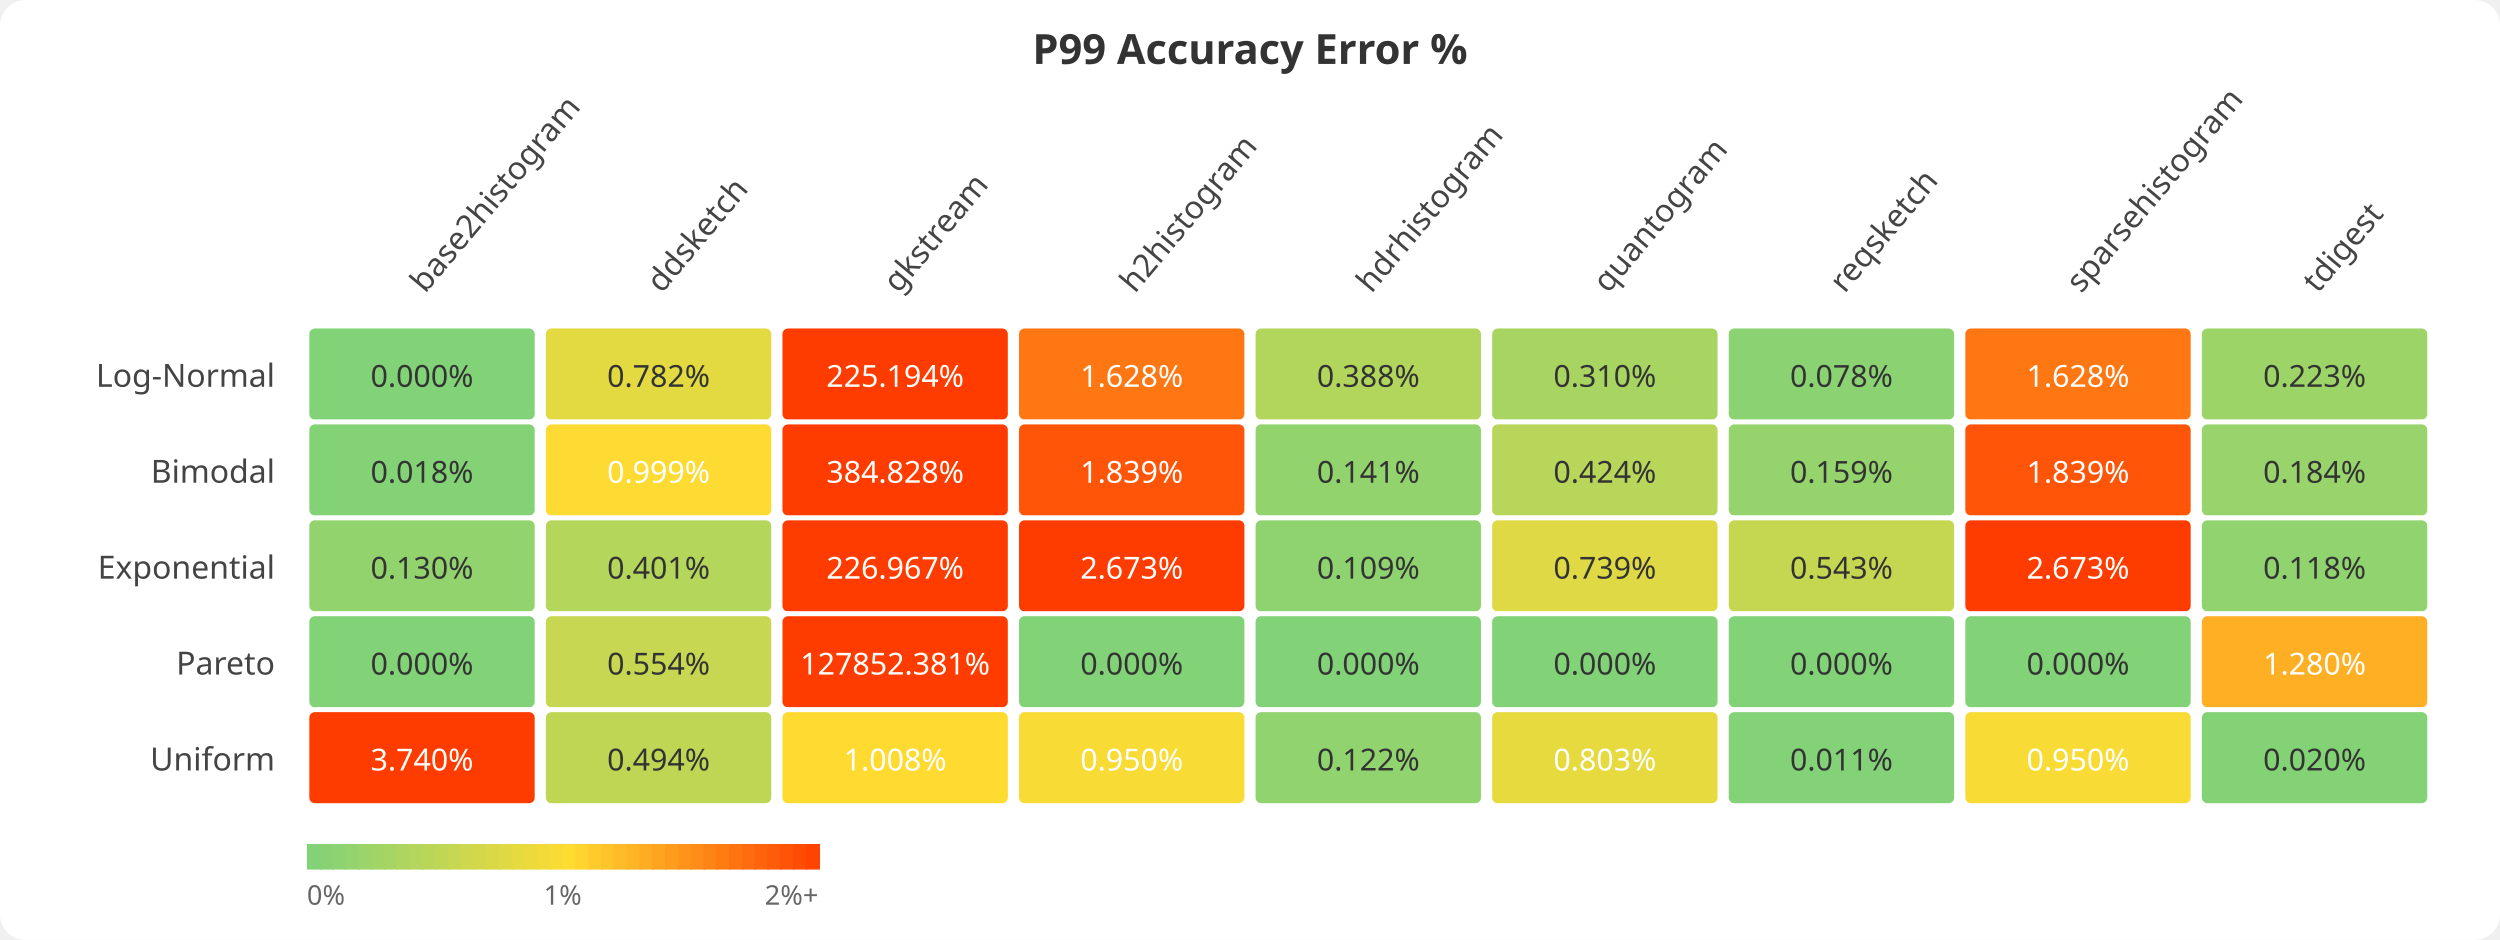
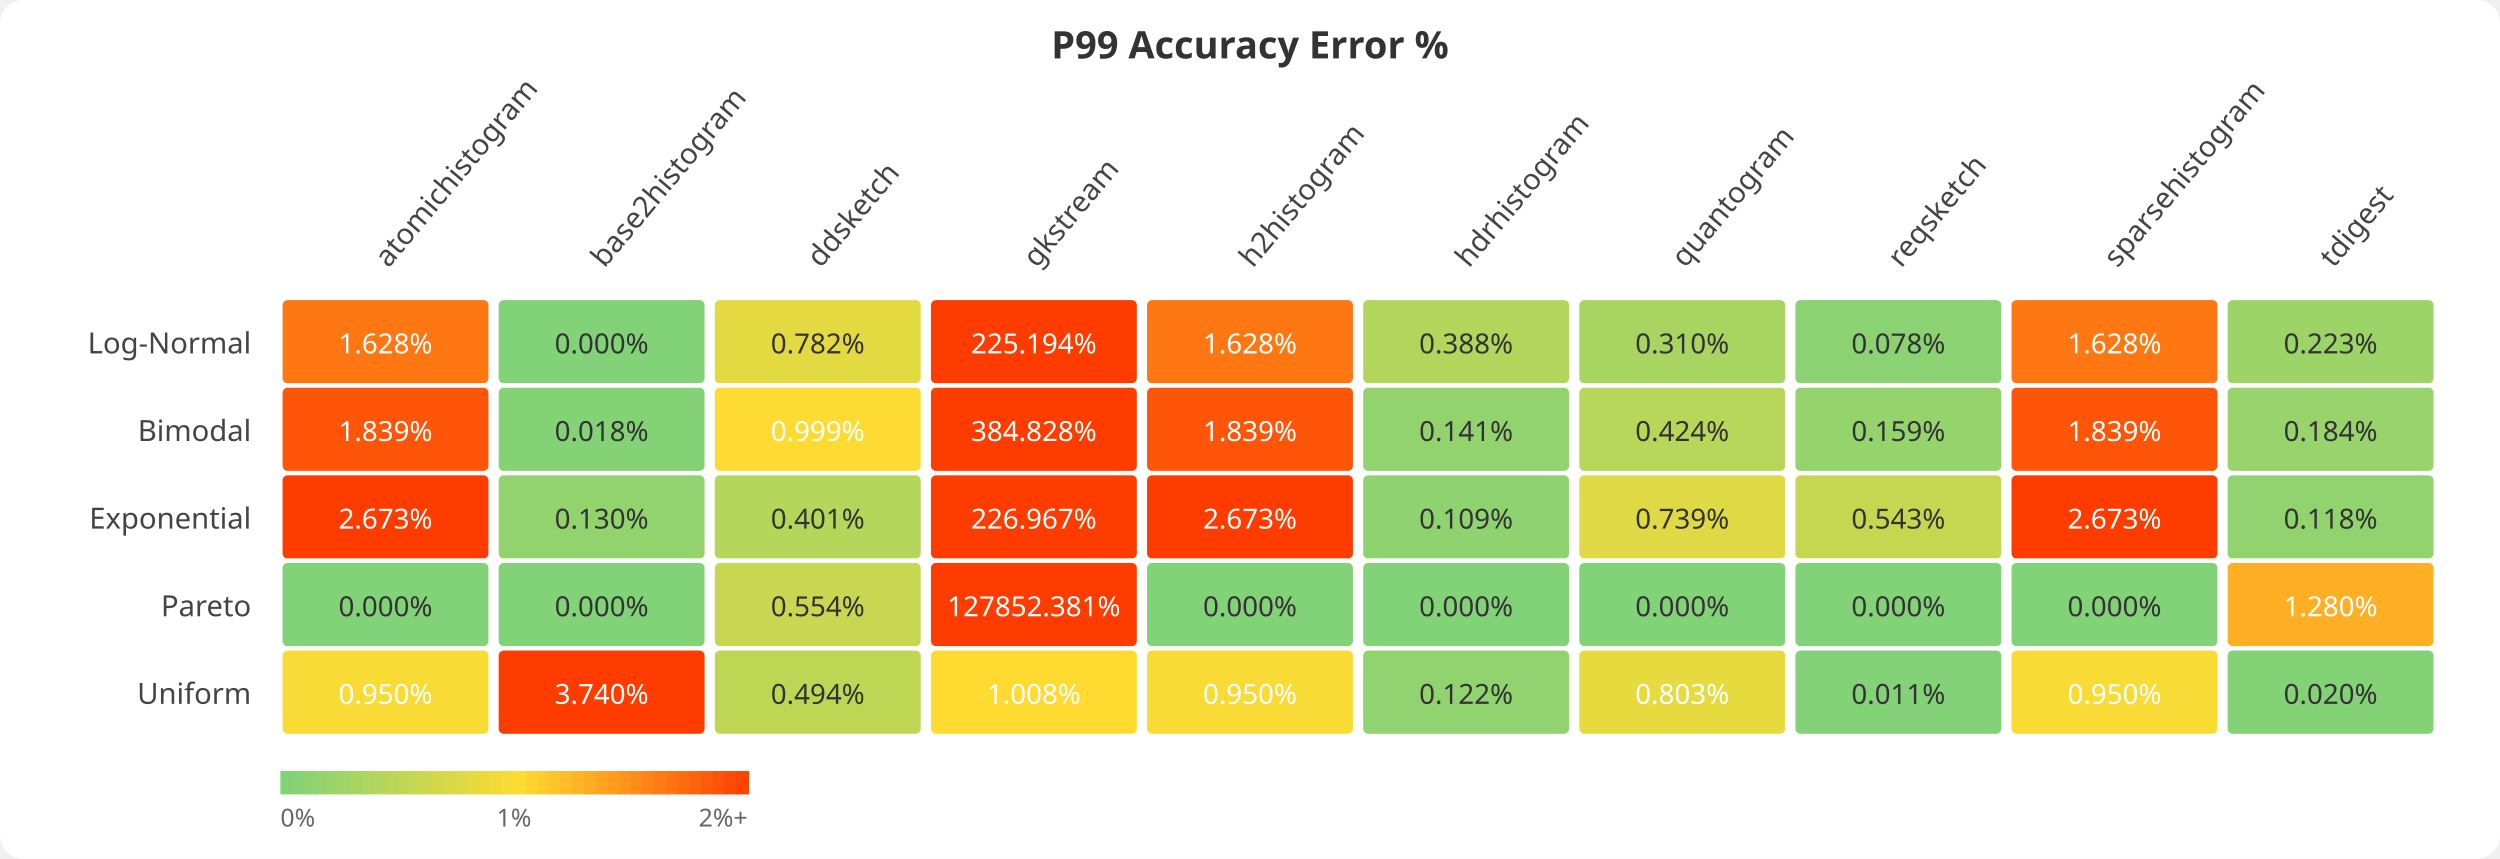
- <svg xmlns="http://www.w3.org/2000/svg" viewBox="0 0 782 294" width="782" height="294">
-   <rect x="0.0" y="0.0" width="782.0" height="294.0" fill="white" rx="8" />
-   <text x="391.0" y="20.0" font-family="system-ui,sans-serif" font-size="13" font-weight="600" fill="#333" text-anchor="middle">P99 Accuracy Error %</text>
-   <text x="133.0" y="92.0" font-family="system-ui,sans-serif" font-size="10" fill="#444" text-anchor="start" transform="rotate(-50,133.0,92.0)">base2histogram</text>
-   <text x="207.0" y="92.0" font-family="system-ui,sans-serif" font-size="10" fill="#444" text-anchor="start" transform="rotate(-50,207.0,92.0)">ddsketch</text>
-   <text x="281.0" y="92.0" font-family="system-ui,sans-serif" font-size="10" fill="#444" text-anchor="start" transform="rotate(-50,281.0,92.0)">gkstream</text>
-   <text x="355.0" y="92.0" font-family="system-ui,sans-serif" font-size="10" fill="#444" text-anchor="start" transform="rotate(-50,355.0,92.0)">h2histogram</text>
-   <text x="429.0" y="92.0" font-family="system-ui,sans-serif" font-size="10" fill="#444" text-anchor="start" transform="rotate(-50,429.0,92.0)">hdrhistogram</text>
-   <text x="503.0" y="92.0" font-family="system-ui,sans-serif" font-size="10" fill="#444" text-anchor="start" transform="rotate(-50,503.0,92.0)">quantogram</text>
-   <text x="577.0" y="92.0" font-family="system-ui,sans-serif" font-size="10" fill="#444" text-anchor="start" transform="rotate(-50,577.0,92.0)">reqsketch</text>
-   <text x="651.0" y="92.0" font-family="system-ui,sans-serif" font-size="10" fill="#444" text-anchor="start" transform="rotate(-50,651.0,92.0)">sparsehistogram</text>
-   <text x="725.0" y="92.0" font-family="system-ui,sans-serif" font-size="10" fill="#444" text-anchor="start" transform="rotate(-50,725.0,92.0)">tdigest</text>
+ <svg xmlns="http://www.w3.org/2000/svg" viewBox="0 0 856 294" width="856" height="294">
+   <rect x="0.0" y="0.0" width="856.0" height="294.0" fill="white" rx="8" />
+   <text x="428.0" y="20.0" font-family="system-ui,sans-serif" font-size="13" font-weight="600" fill="#333" text-anchor="middle">P99 Accuracy Error %</text>
+   <text x="133.0" y="92.0" font-family="system-ui,sans-serif" font-size="10" fill="#444" text-anchor="start" transform="rotate(-50,133.0,92.0)">atomichistogram</text>
+   <text x="207.0" y="92.0" font-family="system-ui,sans-serif" font-size="10" fill="#444" text-anchor="start" transform="rotate(-50,207.0,92.0)">base2histogram</text>
+   <text x="281.0" y="92.0" font-family="system-ui,sans-serif" font-size="10" fill="#444" text-anchor="start" transform="rotate(-50,281.0,92.0)">ddsketch</text>
+   <text x="355.0" y="92.0" font-family="system-ui,sans-serif" font-size="10" fill="#444" text-anchor="start" transform="rotate(-50,355.0,92.0)">gkstream</text>
+   <text x="429.0" y="92.0" font-family="system-ui,sans-serif" font-size="10" fill="#444" text-anchor="start" transform="rotate(-50,429.0,92.0)">h2histogram</text>
+   <text x="503.0" y="92.0" font-family="system-ui,sans-serif" font-size="10" fill="#444" text-anchor="start" transform="rotate(-50,503.0,92.0)">hdrhistogram</text>
+   <text x="577.0" y="92.0" font-family="system-ui,sans-serif" font-size="10" fill="#444" text-anchor="start" transform="rotate(-50,577.0,92.0)">quantogram</text>
+   <text x="651.0" y="92.0" font-family="system-ui,sans-serif" font-size="10" fill="#444" text-anchor="start" transform="rotate(-50,651.0,92.0)">reqsketch</text>
+   <text x="725.0" y="92.0" font-family="system-ui,sans-serif" font-size="10" fill="#444" text-anchor="start" transform="rotate(-50,725.0,92.0)">sparsehistogram</text>
+   <text x="799.0" y="92.0" font-family="system-ui,sans-serif" font-size="10" fill="#444" text-anchor="start" transform="rotate(-50,799.0,92.0)">tdigest</text>
  <text x="86.0" y="121.0" font-family="system-ui,sans-serif" font-size="10" fill="#444" text-anchor="end">Log-Normal</text>
-   <rect x="96.0" y="102.0" width="72.0" height="30.0" fill="#82d278" stroke="white" stroke-width="1.5" rx="2.5" />
-   <text x="132.0" y="121.0" font-family="system-ui,sans-serif" font-size="9.5" font-weight="500" fill="#333" text-anchor="middle">0.000%</text>
-   <rect x="170.0" y="102.0" width="72.0" height="30.0" fill="#e3d941" stroke="white" stroke-width="1.5" rx="2.5" />
-   <text x="206.0" y="121.0" font-family="system-ui,sans-serif" font-size="9.5" font-weight="500" fill="#333" text-anchor="middle">0.782%</text>
-   <rect x="244.0" y="102.0" width="72.0" height="30.0" fill="#ff3c00" stroke="white" stroke-width="1.5" rx="2.5" />
-   <text x="280.0" y="121.0" font-family="system-ui,sans-serif" font-size="9.5" font-weight="500" fill="#fff" text-anchor="middle">225.194%</text>
-   <rect x="318.0" y="102.0" width="72.0" height="30.0" fill="#ff7712" stroke="white" stroke-width="1.5" rx="2.5" />
-   <text x="354.0" y="121.0" font-family="system-ui,sans-serif" font-size="9.5" font-weight="500" fill="#fff" text-anchor="middle">1.628%</text>
-   <rect x="392.0" y="102.0" width="72.0" height="30.0" fill="#b2d55c" stroke="white" stroke-width="1.5" rx="2.5" />
-   <text x="428.0" y="121.0" font-family="system-ui,sans-serif" font-size="9.5" font-weight="500" fill="#333" text-anchor="middle">0.388%</text>
-   <rect x="466.0" y="102.0" width="72.0" height="30.0" fill="#a8d562" stroke="white" stroke-width="1.5" rx="2.5" />
-   <text x="502.0" y="121.0" font-family="system-ui,sans-serif" font-size="9.5" font-weight="500" fill="#333" text-anchor="middle">0.310%</text>
-   <rect x="540.0" y="102.0" width="72.0" height="30.0" fill="#8bd272" stroke="white" stroke-width="1.5" rx="2.5" />
-   <text x="576.0" y="121.0" font-family="system-ui,sans-serif" font-size="9.5" font-weight="500" fill="#333" text-anchor="middle">0.078%</text>
-   <rect x="614.0" y="102.0" width="72.0" height="30.0" fill="#ff7712" stroke="white" stroke-width="1.5" rx="2.5" />
-   <text x="650.0" y="121.0" font-family="system-ui,sans-serif" font-size="9.5" font-weight="500" fill="#fff" text-anchor="middle">1.628%</text>
-   <rect x="688.0" y="102.0" width="72.0" height="30.0" fill="#9dd468" stroke="white" stroke-width="1.5" rx="2.5" />
-   <text x="724.0" y="121.0" font-family="system-ui,sans-serif" font-size="9.5" font-weight="500" fill="#333" text-anchor="middle">0.223%</text>
+   <rect x="96.0" y="102.0" width="72.0" height="30.0" fill="#ff7712" stroke="white" stroke-width="1.5" rx="2.5" />
+   <text x="132.0" y="121.0" font-family="system-ui,sans-serif" font-size="9.5" font-weight="500" fill="#fff" text-anchor="middle">1.628%</text>
+   <rect x="170.0" y="102.0" width="72.0" height="30.0" fill="#82d278" stroke="white" stroke-width="1.5" rx="2.5" />
+   <text x="206.0" y="121.0" font-family="system-ui,sans-serif" font-size="9.5" font-weight="500" fill="#333" text-anchor="middle">0.000%</text>
+   <rect x="244.0" y="102.0" width="72.0" height="30.0" fill="#e3d941" stroke="white" stroke-width="1.5" rx="2.5" />
+   <text x="280.0" y="121.0" font-family="system-ui,sans-serif" font-size="9.5" font-weight="500" fill="#333" text-anchor="middle">0.782%</text>
+   <rect x="318.0" y="102.0" width="72.0" height="30.0" fill="#ff3c00" stroke="white" stroke-width="1.5" rx="2.5" />
+   <text x="354.0" y="121.0" font-family="system-ui,sans-serif" font-size="9.5" font-weight="500" fill="#fff" text-anchor="middle">225.194%</text>
+   <rect x="392.0" y="102.0" width="72.0" height="30.0" fill="#ff7712" stroke="white" stroke-width="1.5" rx="2.5" />
+   <text x="428.0" y="121.0" font-family="system-ui,sans-serif" font-size="9.5" font-weight="500" fill="#fff" text-anchor="middle">1.628%</text>
+   <rect x="466.0" y="102.0" width="72.0" height="30.0" fill="#b2d55c" stroke="white" stroke-width="1.5" rx="2.5" />
+   <text x="502.0" y="121.0" font-family="system-ui,sans-serif" font-size="9.5" font-weight="500" fill="#333" text-anchor="middle">0.388%</text>
+   <rect x="540.0" y="102.0" width="72.0" height="30.0" fill="#a8d562" stroke="white" stroke-width="1.5" rx="2.5" />
+   <text x="576.0" y="121.0" font-family="system-ui,sans-serif" font-size="9.5" font-weight="500" fill="#333" text-anchor="middle">0.310%</text>
+   <rect x="614.0" y="102.0" width="72.0" height="30.0" fill="#8bd272" stroke="white" stroke-width="1.5" rx="2.5" />
+   <text x="650.0" y="121.0" font-family="system-ui,sans-serif" font-size="9.5" font-weight="500" fill="#333" text-anchor="middle">0.078%</text>
+   <rect x="688.0" y="102.0" width="72.0" height="30.0" fill="#ff7712" stroke="white" stroke-width="1.5" rx="2.5" />
+   <text x="724.0" y="121.0" font-family="system-ui,sans-serif" font-size="9.5" font-weight="500" fill="#fff" text-anchor="middle">1.628%</text>
+   <rect x="762.0" y="102.0" width="72.0" height="30.0" fill="#9dd468" stroke="white" stroke-width="1.5" rx="2.5" />
+   <text x="798.0" y="121.0" font-family="system-ui,sans-serif" font-size="9.5" font-weight="500" fill="#333" text-anchor="middle">0.223%</text>
  <text x="86.0" y="151.0" font-family="system-ui,sans-serif" font-size="10" fill="#444" text-anchor="end">Bimodal</text>
-   <rect x="96.0" y="132.0" width="72.0" height="30.0" fill="#84d276" stroke="white" stroke-width="1.5" rx="2.5" />
-   <text x="132.0" y="151.0" font-family="system-ui,sans-serif" font-size="9.5" font-weight="500" fill="#333" text-anchor="middle">0.018%</text>
-   <rect x="170.0" y="132.0" width="72.0" height="30.0" fill="#fedb32" stroke="white" stroke-width="1.5" rx="2.5" />
-   <text x="206.0" y="151.0" font-family="system-ui,sans-serif" font-size="9.5" font-weight="500" fill="#fff" text-anchor="middle">0.999%</text>
-   <rect x="244.0" y="132.0" width="72.0" height="30.0" fill="#ff3c00" stroke="white" stroke-width="1.5" rx="2.5" />
-   <text x="280.0" y="151.0" font-family="system-ui,sans-serif" font-size="9.5" font-weight="500" fill="#fff" text-anchor="middle">384.828%</text>
-   <rect x="318.0" y="132.0" width="72.0" height="30.0" fill="#ff5508" stroke="white" stroke-width="1.5" rx="2.5" />
-   <text x="354.0" y="151.0" font-family="system-ui,sans-serif" font-size="9.5" font-weight="500" fill="#fff" text-anchor="middle">1.839%</text>
-   <rect x="392.0" y="132.0" width="72.0" height="30.0" fill="#93d36e" stroke="white" stroke-width="1.5" rx="2.5" />
-   <text x="428.0" y="151.0" font-family="system-ui,sans-serif" font-size="9.5" font-weight="500" fill="#333" text-anchor="middle">0.141%</text>
-   <rect x="466.0" y="132.0" width="72.0" height="30.0" fill="#b7d65a" stroke="white" stroke-width="1.5" rx="2.5" />
-   <text x="502.0" y="151.0" font-family="system-ui,sans-serif" font-size="9.5" font-weight="500" fill="#333" text-anchor="middle">0.424%</text>
-   <rect x="540.0" y="132.0" width="72.0" height="30.0" fill="#95d36c" stroke="white" stroke-width="1.5" rx="2.5" />
-   <text x="576.0" y="151.0" font-family="system-ui,sans-serif" font-size="9.5" font-weight="500" fill="#333" text-anchor="middle">0.159%</text>
-   <rect x="614.0" y="132.0" width="72.0" height="30.0" fill="#ff5508" stroke="white" stroke-width="1.5" rx="2.5" />
-   <text x="650.0" y="151.0" font-family="system-ui,sans-serif" font-size="9.5" font-weight="500" fill="#fff" text-anchor="middle">1.839%</text>
-   <rect x="688.0" y="132.0" width="72.0" height="30.0" fill="#99d36b" stroke="white" stroke-width="1.5" rx="2.5" />
-   <text x="724.0" y="151.0" font-family="system-ui,sans-serif" font-size="9.5" font-weight="500" fill="#333" text-anchor="middle">0.184%</text>
+   <rect x="96.0" y="132.0" width="72.0" height="30.0" fill="#ff5508" stroke="white" stroke-width="1.5" rx="2.5" />
+   <text x="132.0" y="151.0" font-family="system-ui,sans-serif" font-size="9.5" font-weight="500" fill="#fff" text-anchor="middle">1.839%</text>
+   <rect x="170.0" y="132.0" width="72.0" height="30.0" fill="#84d276" stroke="white" stroke-width="1.5" rx="2.5" />
+   <text x="206.0" y="151.0" font-family="system-ui,sans-serif" font-size="9.5" font-weight="500" fill="#333" text-anchor="middle">0.018%</text>
+   <rect x="244.0" y="132.0" width="72.0" height="30.0" fill="#fedb32" stroke="white" stroke-width="1.5" rx="2.5" />
+   <text x="280.0" y="151.0" font-family="system-ui,sans-serif" font-size="9.5" font-weight="500" fill="#fff" text-anchor="middle">0.999%</text>
+   <rect x="318.0" y="132.0" width="72.0" height="30.0" fill="#ff3c00" stroke="white" stroke-width="1.5" rx="2.5" />
+   <text x="354.0" y="151.0" font-family="system-ui,sans-serif" font-size="9.5" font-weight="500" fill="#fff" text-anchor="middle">384.828%</text>
+   <rect x="392.0" y="132.0" width="72.0" height="30.0" fill="#ff5508" stroke="white" stroke-width="1.5" rx="2.5" />
+   <text x="428.0" y="151.0" font-family="system-ui,sans-serif" font-size="9.5" font-weight="500" fill="#fff" text-anchor="middle">1.839%</text>
+   <rect x="466.0" y="132.0" width="72.0" height="30.0" fill="#93d36e" stroke="white" stroke-width="1.5" rx="2.5" />
+   <text x="502.0" y="151.0" font-family="system-ui,sans-serif" font-size="9.5" font-weight="500" fill="#333" text-anchor="middle">0.141%</text>
+   <rect x="540.0" y="132.0" width="72.0" height="30.0" fill="#b7d65a" stroke="white" stroke-width="1.5" rx="2.5" />
+   <text x="576.0" y="151.0" font-family="system-ui,sans-serif" font-size="9.5" font-weight="500" fill="#333" text-anchor="middle">0.424%</text>
+   <rect x="614.0" y="132.0" width="72.0" height="30.0" fill="#95d36c" stroke="white" stroke-width="1.5" rx="2.5" />
+   <text x="650.0" y="151.0" font-family="system-ui,sans-serif" font-size="9.5" font-weight="500" fill="#333" text-anchor="middle">0.159%</text>
+   <rect x="688.0" y="132.0" width="72.0" height="30.0" fill="#ff5508" stroke="white" stroke-width="1.5" rx="2.5" />
+   <text x="724.0" y="151.0" font-family="system-ui,sans-serif" font-size="9.5" font-weight="500" fill="#fff" text-anchor="middle">1.839%</text>
+   <rect x="762.0" y="132.0" width="72.0" height="30.0" fill="#99d36b" stroke="white" stroke-width="1.5" rx="2.5" />
+   <text x="798.0" y="151.0" font-family="system-ui,sans-serif" font-size="9.5" font-weight="500" fill="#333" text-anchor="middle">0.184%</text>
  <text x="86.0" y="181.0" font-family="system-ui,sans-serif" font-size="10" fill="#444" text-anchor="end">Exponential</text>
-   <rect x="96.0" y="162.0" width="72.0" height="30.0" fill="#92d36e" stroke="white" stroke-width="1.5" rx="2.5" />
-   <text x="132.0" y="181.0" font-family="system-ui,sans-serif" font-size="9.5" font-weight="500" fill="#333" text-anchor="middle">0.130%</text>
-   <rect x="170.0" y="162.0" width="72.0" height="30.0" fill="#b4d65b" stroke="white" stroke-width="1.5" rx="2.5" />
-   <text x="206.0" y="181.0" font-family="system-ui,sans-serif" font-size="9.5" font-weight="500" fill="#333" text-anchor="middle">0.401%</text>
-   <rect x="244.0" y="162.0" width="72.0" height="30.0" fill="#ff3c00" stroke="white" stroke-width="1.5" rx="2.5" />
-   <text x="280.0" y="181.0" font-family="system-ui,sans-serif" font-size="9.5" font-weight="500" fill="#fff" text-anchor="middle">226.967%</text>
+   <rect x="96.0" y="162.0" width="72.0" height="30.0" fill="#ff3c00" stroke="white" stroke-width="1.5" rx="2.5" />
+   <text x="132.0" y="181.0" font-family="system-ui,sans-serif" font-size="9.5" font-weight="500" fill="#fff" text-anchor="middle">2.673%</text>
+   <rect x="170.0" y="162.0" width="72.0" height="30.0" fill="#92d36e" stroke="white" stroke-width="1.5" rx="2.5" />
+   <text x="206.0" y="181.0" font-family="system-ui,sans-serif" font-size="9.5" font-weight="500" fill="#333" text-anchor="middle">0.130%</text>
+   <rect x="244.0" y="162.0" width="72.0" height="30.0" fill="#b4d65b" stroke="white" stroke-width="1.5" rx="2.5" />
+   <text x="280.0" y="181.0" font-family="system-ui,sans-serif" font-size="9.5" font-weight="500" fill="#333" text-anchor="middle">0.401%</text>
  <rect x="318.0" y="162.0" width="72.0" height="30.0" fill="#ff3c00" stroke="white" stroke-width="1.5" rx="2.5" />
-   <text x="354.0" y="181.0" font-family="system-ui,sans-serif" font-size="9.5" font-weight="500" fill="#fff" text-anchor="middle">2.673%</text>
-   <rect x="392.0" y="162.0" width="72.0" height="30.0" fill="#8fd370" stroke="white" stroke-width="1.5" rx="2.5" />
-   <text x="428.0" y="181.0" font-family="system-ui,sans-serif" font-size="9.5" font-weight="500" fill="#333" text-anchor="middle">0.109%</text>
-   <rect x="466.0" y="162.0" width="72.0" height="30.0" fill="#ded944" stroke="white" stroke-width="1.5" rx="2.5" />
-   <text x="502.0" y="181.0" font-family="system-ui,sans-serif" font-size="9.5" font-weight="500" fill="#333" text-anchor="middle">0.739%</text>
-   <rect x="540.0" y="162.0" width="72.0" height="30.0" fill="#c5d751" stroke="white" stroke-width="1.5" rx="2.5" />
-   <text x="576.0" y="181.0" font-family="system-ui,sans-serif" font-size="9.5" font-weight="500" fill="#333" text-anchor="middle">0.543%</text>
-   <rect x="614.0" y="162.0" width="72.0" height="30.0" fill="#ff3c00" stroke="white" stroke-width="1.5" rx="2.5" />
-   <text x="650.0" y="181.0" font-family="system-ui,sans-serif" font-size="9.5" font-weight="500" fill="#fff" text-anchor="middle">2.673%</text>
-   <rect x="688.0" y="162.0" width="72.0" height="30.0" fill="#90d36f" stroke="white" stroke-width="1.5" rx="2.5" />
-   <text x="724.0" y="181.0" font-family="system-ui,sans-serif" font-size="9.5" font-weight="500" fill="#333" text-anchor="middle">0.118%</text>
+   <text x="354.0" y="181.0" font-family="system-ui,sans-serif" font-size="9.5" font-weight="500" fill="#fff" text-anchor="middle">226.967%</text>
+   <rect x="392.0" y="162.0" width="72.0" height="30.0" fill="#ff3c00" stroke="white" stroke-width="1.5" rx="2.5" />
+   <text x="428.0" y="181.0" font-family="system-ui,sans-serif" font-size="9.5" font-weight="500" fill="#fff" text-anchor="middle">2.673%</text>
+   <rect x="466.0" y="162.0" width="72.0" height="30.0" fill="#8fd370" stroke="white" stroke-width="1.5" rx="2.5" />
+   <text x="502.0" y="181.0" font-family="system-ui,sans-serif" font-size="9.5" font-weight="500" fill="#333" text-anchor="middle">0.109%</text>
+   <rect x="540.0" y="162.0" width="72.0" height="30.0" fill="#ded944" stroke="white" stroke-width="1.5" rx="2.5" />
+   <text x="576.0" y="181.0" font-family="system-ui,sans-serif" font-size="9.5" font-weight="500" fill="#333" text-anchor="middle">0.739%</text>
+   <rect x="614.0" y="162.0" width="72.0" height="30.0" fill="#c5d751" stroke="white" stroke-width="1.5" rx="2.5" />
+   <text x="650.0" y="181.0" font-family="system-ui,sans-serif" font-size="9.5" font-weight="500" fill="#333" text-anchor="middle">0.543%</text>
+   <rect x="688.0" y="162.0" width="72.0" height="30.0" fill="#ff3c00" stroke="white" stroke-width="1.5" rx="2.5" />
+   <text x="724.0" y="181.0" font-family="system-ui,sans-serif" font-size="9.5" font-weight="500" fill="#fff" text-anchor="middle">2.673%</text>
+   <rect x="762.0" y="162.0" width="72.0" height="30.0" fill="#90d36f" stroke="white" stroke-width="1.5" rx="2.5" />
+   <text x="798.0" y="181.0" font-family="system-ui,sans-serif" font-size="9.5" font-weight="500" fill="#333" text-anchor="middle">0.118%</text>
  <text x="86.0" y="211.0" font-family="system-ui,sans-serif" font-size="10" fill="#444" text-anchor="end">Pareto</text>
  <rect x="96.0" y="192.0" width="72.0" height="30.0" fill="#82d278" stroke="white" stroke-width="1.5" rx="2.5" />
  <text x="132.0" y="211.0" font-family="system-ui,sans-serif" font-size="9.5" font-weight="500" fill="#333" text-anchor="middle">0.000%</text>
-   <rect x="170.0" y="192.0" width="72.0" height="30.0" fill="#c7d751" stroke="white" stroke-width="1.5" rx="2.5" />
-   <text x="206.0" y="211.0" font-family="system-ui,sans-serif" font-size="9.5" font-weight="500" fill="#333" text-anchor="middle">0.554%</text>
-   <rect x="244.0" y="192.0" width="72.0" height="30.0" fill="#ff3c00" stroke="white" stroke-width="1.5" rx="2.5" />
-   <text x="280.0" y="211.0" font-family="system-ui,sans-serif" font-size="9.5" font-weight="500" fill="#fff" text-anchor="middle">127852.381%</text>
-   <rect x="318.0" y="192.0" width="72.0" height="30.0" fill="#82d278" stroke="white" stroke-width="1.5" rx="2.5" />
-   <text x="354.0" y="211.0" font-family="system-ui,sans-serif" font-size="9.5" font-weight="500" fill="#333" text-anchor="middle">0.000%</text>
+   <rect x="170.0" y="192.0" width="72.0" height="30.0" fill="#82d278" stroke="white" stroke-width="1.5" rx="2.5" />
+   <text x="206.0" y="211.0" font-family="system-ui,sans-serif" font-size="9.5" font-weight="500" fill="#333" text-anchor="middle">0.000%</text>
+   <rect x="244.0" y="192.0" width="72.0" height="30.0" fill="#c7d751" stroke="white" stroke-width="1.5" rx="2.5" />
+   <text x="280.0" y="211.0" font-family="system-ui,sans-serif" font-size="9.5" font-weight="500" fill="#333" text-anchor="middle">0.554%</text>
+   <rect x="318.0" y="192.0" width="72.0" height="30.0" fill="#ff3c00" stroke="white" stroke-width="1.5" rx="2.5" />
+   <text x="354.0" y="211.0" font-family="system-ui,sans-serif" font-size="9.5" font-weight="500" fill="#fff" text-anchor="middle">127852.381%</text>
  <rect x="392.0" y="192.0" width="72.0" height="30.0" fill="#82d278" stroke="white" stroke-width="1.5" rx="2.5" />
  <text x="428.0" y="211.0" font-family="system-ui,sans-serif" font-size="9.5" font-weight="500" fill="#333" text-anchor="middle">0.000%</text>
  <rect x="466.0" y="192.0" width="72.0" height="30.0" fill="#82d278" stroke="white" stroke-width="1.5" rx="2.5" />
  <text x="502.0" y="211.0" font-family="system-ui,sans-serif" font-size="9.5" font-weight="500" fill="#333" text-anchor="middle">0.000%</text>
  <rect x="540.0" y="192.0" width="72.0" height="30.0" fill="#82d278" stroke="white" stroke-width="1.5" rx="2.5" />
  <text x="576.0" y="211.0" font-family="system-ui,sans-serif" font-size="9.5" font-weight="500" fill="#333" text-anchor="middle">0.000%</text>
  <rect x="614.0" y="192.0" width="72.0" height="30.0" fill="#82d278" stroke="white" stroke-width="1.5" rx="2.5" />
  <text x="650.0" y="211.0" font-family="system-ui,sans-serif" font-size="9.5" font-weight="500" fill="#333" text-anchor="middle">0.000%</text>
-   <rect x="688.0" y="192.0" width="72.0" height="30.0" fill="#ffaf23" stroke="white" stroke-width="1.5" rx="2.5" />
-   <text x="724.0" y="211.0" font-family="system-ui,sans-serif" font-size="9.5" font-weight="500" fill="#fff" text-anchor="middle">1.280%</text>
+   <rect x="688.0" y="192.0" width="72.0" height="30.0" fill="#82d278" stroke="white" stroke-width="1.5" rx="2.5" />
+   <text x="724.0" y="211.0" font-family="system-ui,sans-serif" font-size="9.5" font-weight="500" fill="#333" text-anchor="middle">0.000%</text>
+   <rect x="762.0" y="192.0" width="72.0" height="30.0" fill="#ffaf23" stroke="white" stroke-width="1.5" rx="2.5" />
+   <text x="798.0" y="211.0" font-family="system-ui,sans-serif" font-size="9.5" font-weight="500" fill="#fff" text-anchor="middle">1.280%</text>
  <text x="86.0" y="241.0" font-family="system-ui,sans-serif" font-size="10" fill="#444" text-anchor="end">Uniform</text>
-   <rect x="96.0" y="222.0" width="72.0" height="30.0" fill="#ff3c00" stroke="white" stroke-width="1.5" rx="2.5" />
-   <text x="132.0" y="241.0" font-family="system-ui,sans-serif" font-size="9.5" font-weight="500" fill="#fff" text-anchor="middle">3.740%</text>
-   <rect x="170.0" y="222.0" width="72.0" height="30.0" fill="#bfd655" stroke="white" stroke-width="1.5" rx="2.5" />
-   <text x="206.0" y="241.0" font-family="system-ui,sans-serif" font-size="9.5" font-weight="500" fill="#333" text-anchor="middle">0.494%</text>
-   <rect x="244.0" y="222.0" width="72.0" height="30.0" fill="#ffda31" stroke="white" stroke-width="1.5" rx="2.5" />
-   <text x="280.0" y="241.0" font-family="system-ui,sans-serif" font-size="9.5" font-weight="500" fill="#fff" text-anchor="middle">1.008%</text>
-   <rect x="318.0" y="222.0" width="72.0" height="30.0" fill="#f8db35" stroke="white" stroke-width="1.5" rx="2.5" />
-   <text x="354.0" y="241.0" font-family="system-ui,sans-serif" font-size="9.5" font-weight="500" fill="#fff" text-anchor="middle">0.950%</text>
-   <rect x="392.0" y="222.0" width="72.0" height="30.0" fill="#91d36f" stroke="white" stroke-width="1.5" rx="2.5" />
-   <text x="428.0" y="241.0" font-family="system-ui,sans-serif" font-size="9.5" font-weight="500" fill="#333" text-anchor="middle">0.122%</text>
-   <rect x="466.0" y="222.0" width="72.0" height="30.0" fill="#e6da3f" stroke="white" stroke-width="1.5" rx="2.5" />
-   <text x="502.0" y="241.0" font-family="system-ui,sans-serif" font-size="9.5" font-weight="500" fill="#fff" text-anchor="middle">0.803%</text>
-   <rect x="540.0" y="222.0" width="72.0" height="30.0" fill="#83d277" stroke="white" stroke-width="1.5" rx="2.5" />
-   <text x="576.0" y="241.0" font-family="system-ui,sans-serif" font-size="9.5" font-weight="500" fill="#333" text-anchor="middle">0.011%</text>
-   <rect x="614.0" y="222.0" width="72.0" height="30.0" fill="#f8db35" stroke="white" stroke-width="1.5" rx="2.5" />
-   <text x="650.0" y="241.0" font-family="system-ui,sans-serif" font-size="9.5" font-weight="500" fill="#fff" text-anchor="middle">0.950%</text>
-   <rect x="688.0" y="222.0" width="72.0" height="30.0" fill="#84d276" stroke="white" stroke-width="1.5" rx="2.5" />
-   <text x="724.0" y="241.0" font-family="system-ui,sans-serif" font-size="9.5" font-weight="500" fill="#333" text-anchor="middle">0.020%</text>
+   <rect x="96.0" y="222.0" width="72.0" height="30.0" fill="#f8db35" stroke="white" stroke-width="1.5" rx="2.5" />
+   <text x="132.0" y="241.0" font-family="system-ui,sans-serif" font-size="9.5" font-weight="500" fill="#fff" text-anchor="middle">0.950%</text>
+   <rect x="170.0" y="222.0" width="72.0" height="30.0" fill="#ff3c00" stroke="white" stroke-width="1.5" rx="2.5" />
+   <text x="206.0" y="241.0" font-family="system-ui,sans-serif" font-size="9.5" font-weight="500" fill="#fff" text-anchor="middle">3.740%</text>
+   <rect x="244.0" y="222.0" width="72.0" height="30.0" fill="#bfd655" stroke="white" stroke-width="1.5" rx="2.5" />
+   <text x="280.0" y="241.0" font-family="system-ui,sans-serif" font-size="9.5" font-weight="500" fill="#333" text-anchor="middle">0.494%</text>
+   <rect x="318.0" y="222.0" width="72.0" height="30.0" fill="#ffda31" stroke="white" stroke-width="1.5" rx="2.5" />
+   <text x="354.0" y="241.0" font-family="system-ui,sans-serif" font-size="9.5" font-weight="500" fill="#fff" text-anchor="middle">1.008%</text>
+   <rect x="392.0" y="222.0" width="72.0" height="30.0" fill="#f8db35" stroke="white" stroke-width="1.5" rx="2.5" />
+   <text x="428.0" y="241.0" font-family="system-ui,sans-serif" font-size="9.5" font-weight="500" fill="#fff" text-anchor="middle">0.950%</text>
+   <rect x="466.0" y="222.0" width="72.0" height="30.0" fill="#91d36f" stroke="white" stroke-width="1.5" rx="2.5" />
+   <text x="502.0" y="241.0" font-family="system-ui,sans-serif" font-size="9.5" font-weight="500" fill="#333" text-anchor="middle">0.122%</text>
+   <rect x="540.0" y="222.0" width="72.0" height="30.0" fill="#e6da3f" stroke="white" stroke-width="1.5" rx="2.5" />
+   <text x="576.0" y="241.0" font-family="system-ui,sans-serif" font-size="9.5" font-weight="500" fill="#fff" text-anchor="middle">0.803%</text>
+   <rect x="614.0" y="222.0" width="72.0" height="30.0" fill="#83d277" stroke="white" stroke-width="1.5" rx="2.5" />
+   <text x="650.0" y="241.0" font-family="system-ui,sans-serif" font-size="9.5" font-weight="500" fill="#333" text-anchor="middle">0.011%</text>
+   <rect x="688.0" y="222.0" width="72.0" height="30.0" fill="#f8db35" stroke="white" stroke-width="1.5" rx="2.5" />
+   <text x="724.0" y="241.0" font-family="system-ui,sans-serif" font-size="9.5" font-weight="500" fill="#fff" text-anchor="middle">0.950%</text>
+   <rect x="762.0" y="222.0" width="72.0" height="30.0" fill="#84d276" stroke="white" stroke-width="1.5" rx="2.5" />
+   <text x="798.0" y="241.0" font-family="system-ui,sans-serif" font-size="9.5" font-weight="500" fill="#333" text-anchor="middle">0.020%</text>
  <rect x="96.0" y="264.0" width="4.5" height="8.0" fill="#82d278" />
  <rect x="100.0" y="264.0" width="4.5" height="8.0" fill="#88d274" />
  <rect x="104.0" y="264.0" width="4.5" height="8.0" fill="#8ed371" />
  <rect x="108.0" y="264.0" width="4.5" height="8.0" fill="#94d36d" />
  <rect x="112.0" y="264.0" width="4.5" height="8.0" fill="#9bd46a" />
  <rect x="116.0" y="264.0" width="4.5" height="8.0" fill="#a1d466" />
  <rect x="120.0" y="264.0" width="4.5" height="8.0" fill="#a7d563" />
  <rect x="124.0" y="264.0" width="4.5" height="8.0" fill="#add55f" />
  <rect x="128.0" y="264.0" width="4.5" height="8.0" fill="#b4d65c" />
  <rect x="132.0" y="264.0" width="4.5" height="8.0" fill="#bad658" />
  <rect x="136.0" y="264.0" width="4.5" height="8.0" fill="#c0d755" />
  <rect x="140.0" y="264.0" width="4.5" height="8.0" fill="#c6d751" />
  <rect x="144.0" y="264.0" width="4.5" height="8.0" fill="#cdd84e" />
  <rect x="148.0" y="264.0" width="4.5" height="8.0" fill="#d3d84a" />
  <rect x="152.0" y="264.0" width="4.5" height="8.0" fill="#d9d947" />
  <rect x="156.0" y="264.0" width="4.5" height="8.0" fill="#dfd943" />
  <rect x="160.0" y="264.0" width="4.5" height="8.0" fill="#e6da3f" />
  <rect x="164.0" y="264.0" width="4.5" height="8.0" fill="#ecda3c" />
  <rect x="168.0" y="264.0" width="4.5" height="8.0" fill="#f2db39" />
  <rect x="172.0" y="264.0" width="4.5" height="8.0" fill="#f8db35" />
  <rect x="176.0" y="264.0" width="4.5" height="8.0" fill="#ffdc32" />
  <rect x="180.0" y="264.0" width="4.5" height="8.0" fill="#ffd42f" />
  <rect x="184.0" y="264.0" width="4.5" height="8.0" fill="#ffcb2c" />
  <rect x="188.0" y="264.0" width="4.5" height="8.0" fill="#ffc42a" />
  <rect x="192.0" y="264.0" width="4.5" height="8.0" fill="#ffbc28" />
  <rect x="196.0" y="264.0" width="4.5" height="8.0" fill="#ffb425" />
  <rect x="200.0" y="264.0" width="4.5" height="8.0" fill="#ffac23" />
  <rect x="204.0" y="264.0" width="4.5" height="8.0" fill="#ffa320" />
  <rect x="208.0" y="264.0" width="4.5" height="8.0" fill="#ff9c1e" />
  <rect x="212.0" y="264.0" width="4.5" height="8.0" fill="#ff941b" />
  <rect x="216.0" y="264.0" width="4.5" height="8.0" fill="#ff8c19" />
  <rect x="220.0" y="264.0" width="4.5" height="8.0" fill="#ff8416" />
  <rect x="224.0" y="264.0" width="4.5" height="8.0" fill="#ff7c13" />
  <rect x="228.0" y="264.0" width="4.5" height="8.0" fill="#ff7411" />
  <rect x="232.0" y="264.0" width="4.5" height="8.0" fill="#ff6c0f" />
  <rect x="236.0" y="264.0" width="4.5" height="8.0" fill="#ff640c" />
  <rect x="240.0" y="264.0" width="4.5" height="8.0" fill="#ff5c09" />
  <rect x="244.0" y="264.0" width="4.5" height="8.0" fill="#ff5307" />
  <rect x="248.0" y="264.0" width="4.5" height="8.0" fill="#ff4c05" />
  <rect x="252.0" y="264.0" width="4.5" height="8.0" fill="#ff4402" />
  <text x="96.0" y="283.0" font-family="system-ui,sans-serif" font-size="8.5" fill="#666">0%</text>
  <text x="176.0" y="283.0" font-family="system-ui,sans-serif" font-size="8.5" fill="#666" text-anchor="middle">1%</text>
  <text x="256.0" y="283.0" font-family="system-ui,sans-serif" font-size="8.5" fill="#666" text-anchor="end">2%+</text>
</svg>
